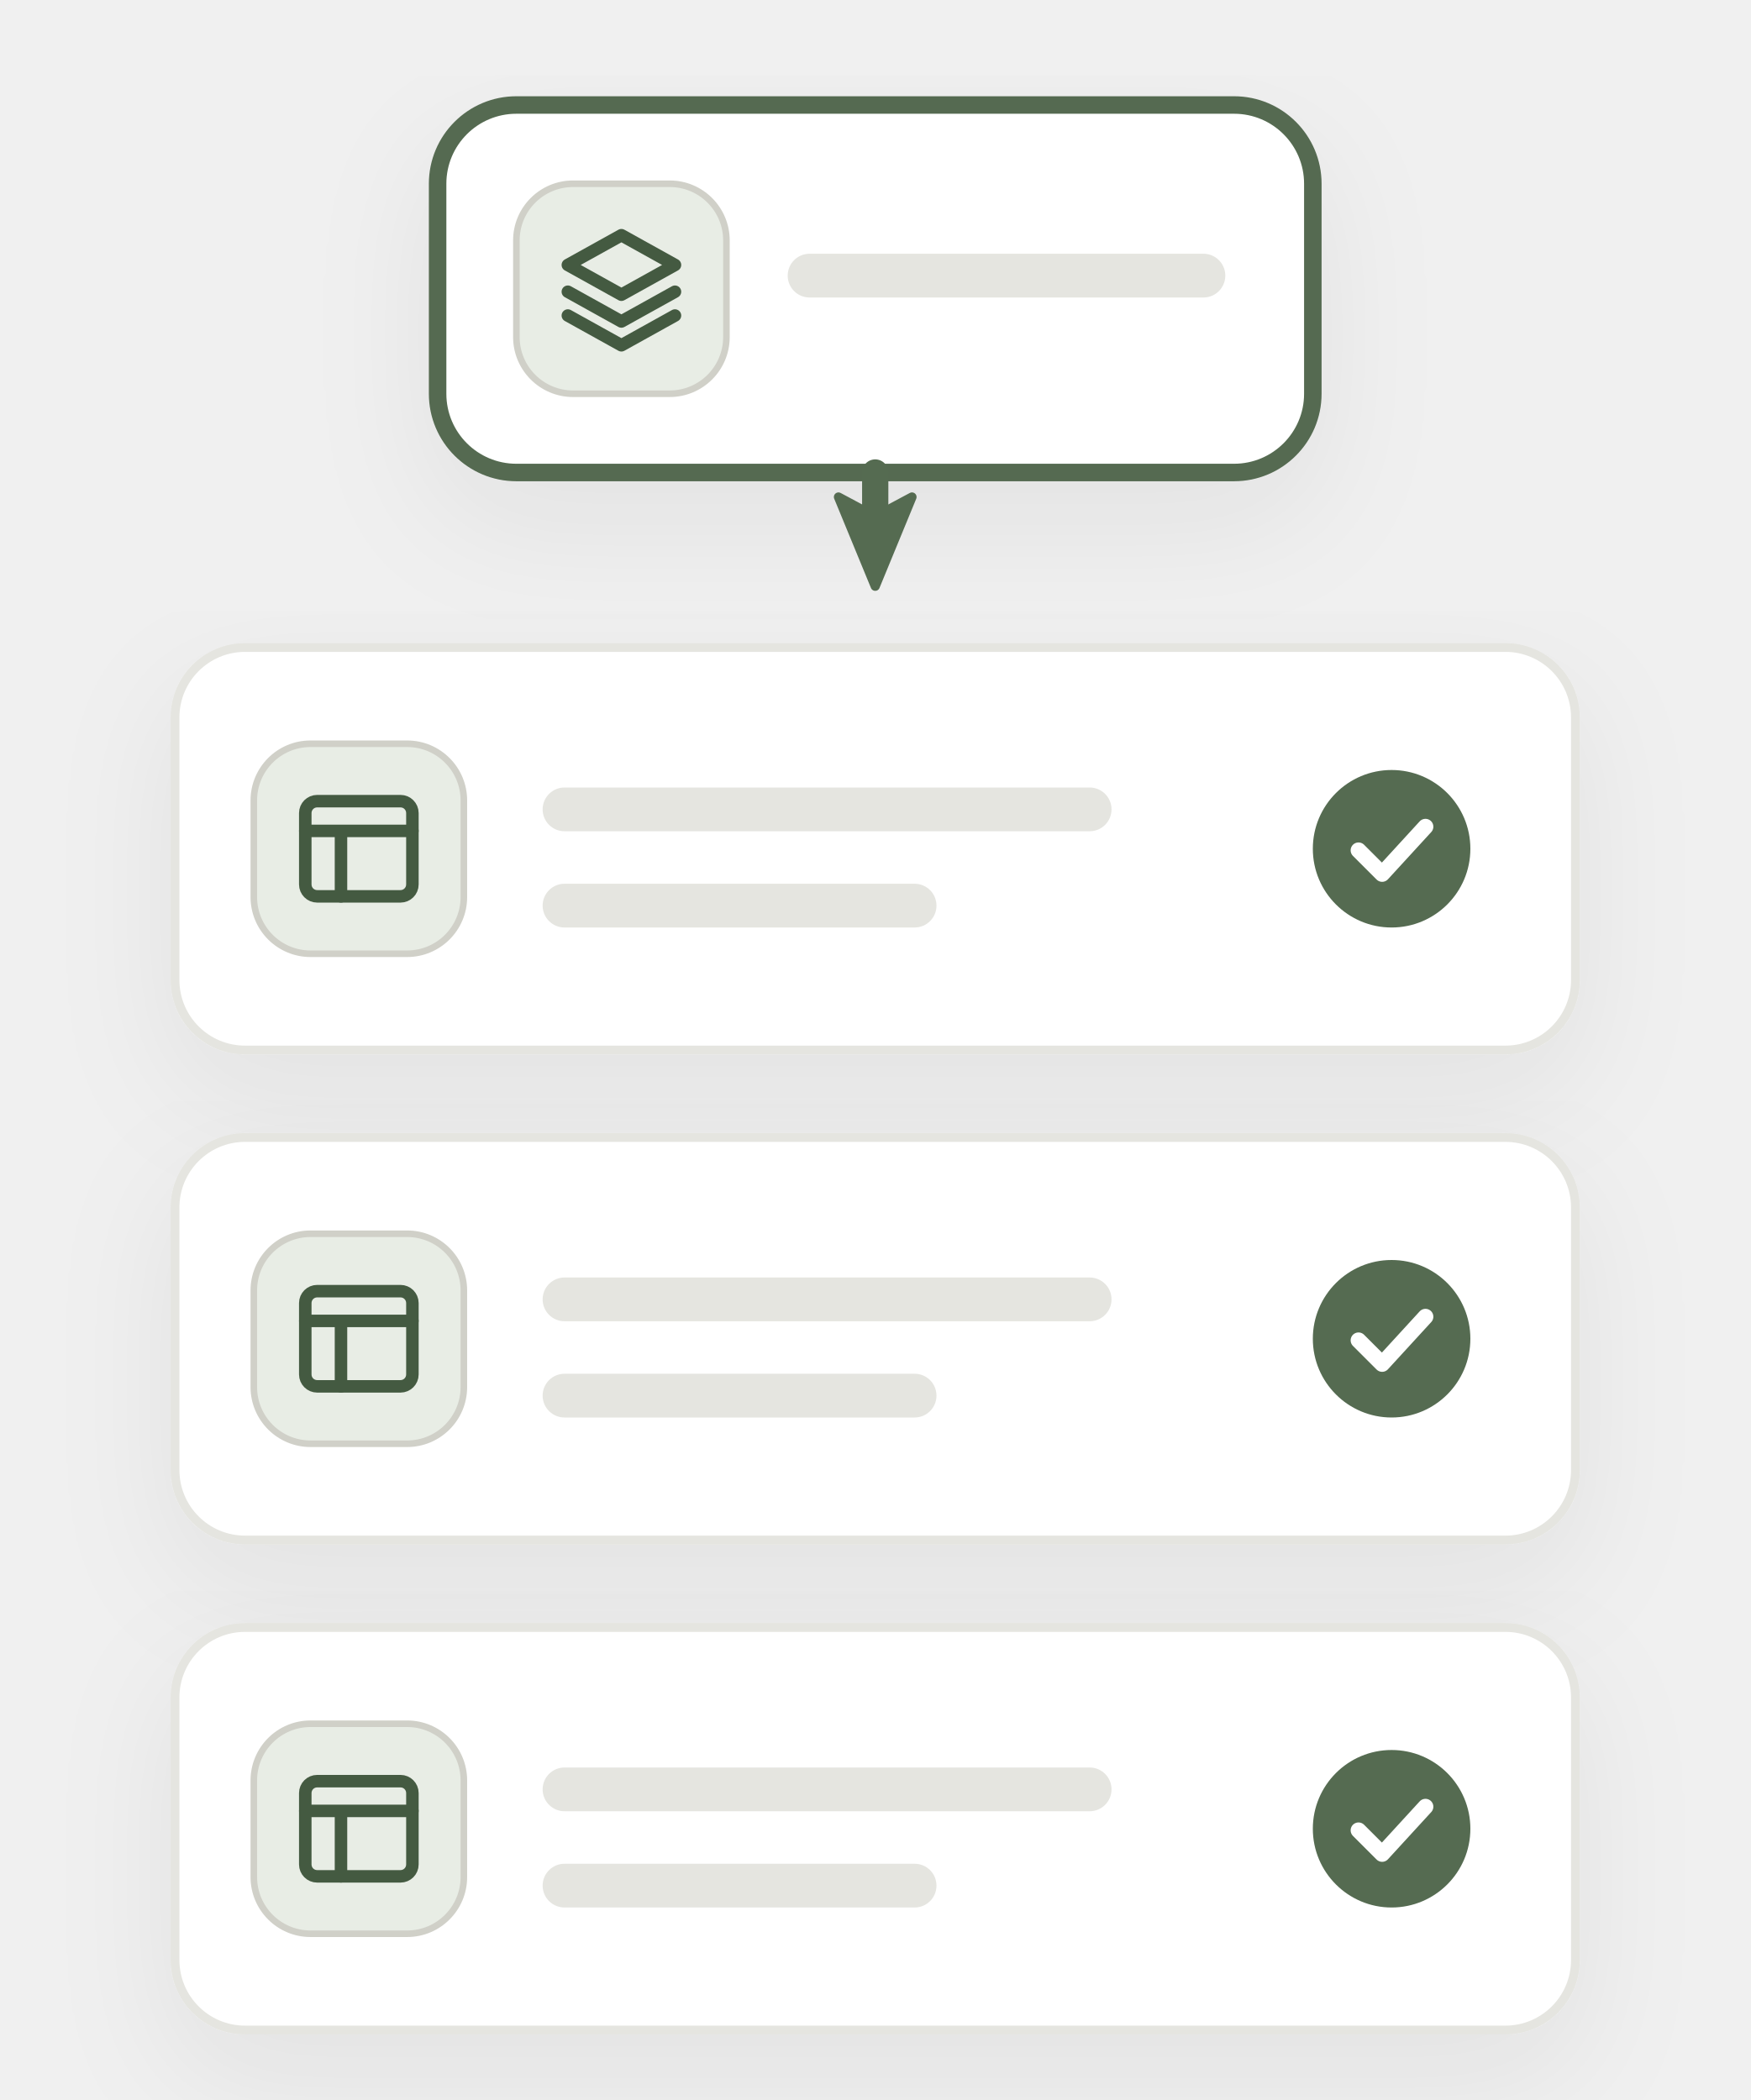
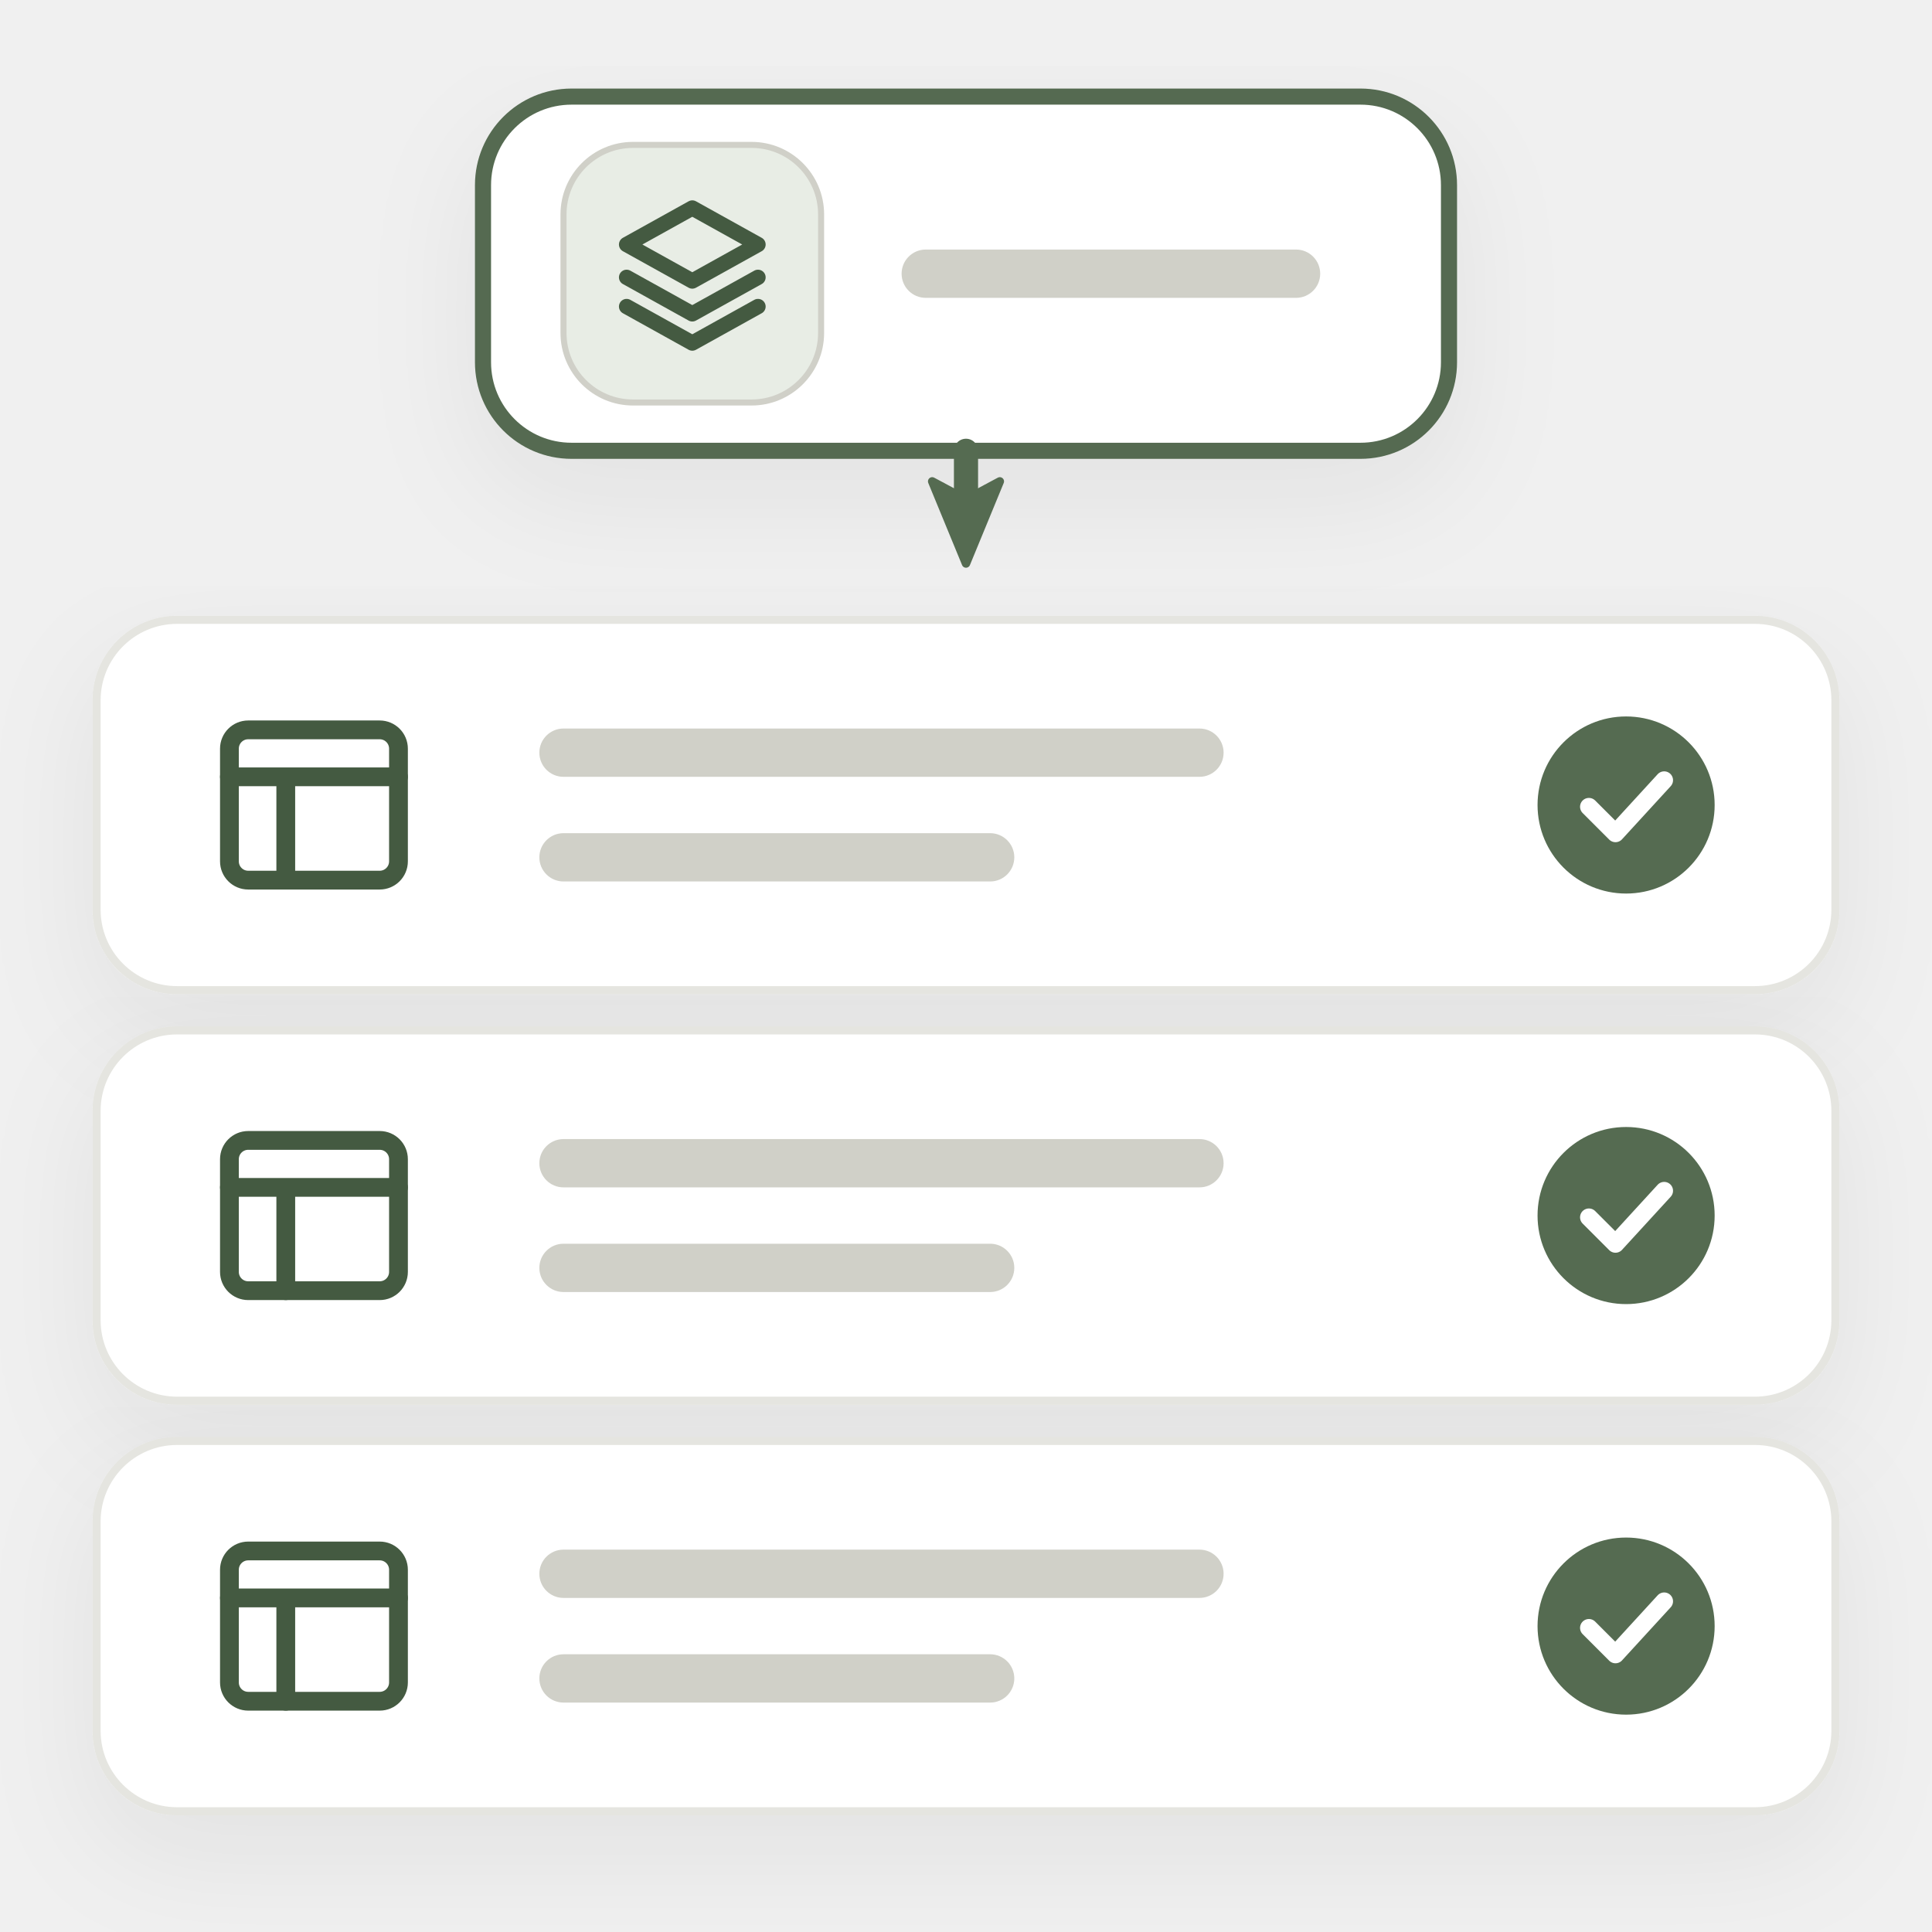
- <svg xmlns="http://www.w3.org/2000/svg" viewBox="0 0 400 480" width="400" height="480">
+ <svg xmlns="http://www.w3.org/2000/svg" viewBox="0 0 480 480" width="480" height="480">
  <defs>
    <filter id="sh" x="-20%" y="-20%" width="140%" height="160%">
      <feDropShadow dx="0" dy="1" stdDeviation="1" flood-color="#252525" flood-opacity="0.05" />
      <feDropShadow dx="0" dy="10" stdDeviation="14" flood-color="#252525" flood-opacity="0.06" />
    </filter>
    <marker id="hn" viewBox="0 0 10 10" refX="8" refY="5" markerWidth="7" markerHeight="7" markerUnits="userSpaceOnUse" orient="auto" overflow="visible">
      <path d="M1 1L8 5 1 9" fill="none" stroke="#5c5f5c" stroke-width="1.9" stroke-linecap="round" stroke-linejoin="round" transform="scale(3) translate(-5.333 -3.333)" />
    </marker>
    <marker id="ha" viewBox="0 0 10 10" refX="8" refY="5" markerWidth="7" markerHeight="7" markerUnits="userSpaceOnUse" orient="auto" overflow="visible">
      <path d="M1 1L8 5 1 9" fill="none" stroke="#556b51" stroke-width="1.9" stroke-linecap="round" stroke-linejoin="round" transform="scale(3) translate(-5.333 -3.333)" />
    </marker>
  </defs>
-   <rect x="100" y="24" width="200" height="84" rx="18" fill="#ffffff" stroke="#556b51" stroke-width="4" filter="url(#sh)" />
-   <rect x="118" y="42" width="48" height="48" rx="12.96" fill="#e8ede5" stroke="#d0d0c8" stroke-width="1.5" />
-   <g transform="translate(125.68 49.68) scale(1.36)" fill="none" stroke="#445a41" stroke-width="2.1" stroke-linecap="round" stroke-linejoin="round" color="#445a41">
+   <rect x="120" y="24" width="240" height="88" rx="22" fill="#ffffff" stroke="#556b51" stroke-width="4" filter="url(#sh)" />
+   <rect x="140" y="36" width="64" height="64" rx="17.28" fill="#e8ede5" stroke="#d0d0c8" stroke-width="1.5" />
+   <g transform="translate(150.24 46.24) scale(1.813333)" fill="none" stroke="#445a41" stroke-width="2.1" stroke-linecap="round" stroke-linejoin="round" color="#445a41">
    <path d="M12 3l9 5-9 5-9-5z" />
    <path d="M3 12.5l9 5 9-5M3 16.5l9 5 9-5" />
  </g>
-   <rect x="180" y="58" width="100" height="10" rx="5" fill="#e5e5e0" />
-   <rect x="40" y="148" width="320" height="92" rx="16" fill="#ffffff" stroke="#e5e5e0" stroke-width="2" filter="url(#sh)" />
-   <rect x="58" y="170" width="48" height="48" rx="12.96" fill="#e8ede5" stroke="#d0d0c8" stroke-width="1.5" />
-   <g transform="translate(65.68 177.68) scale(1.36)" fill="none" stroke="#445a41" stroke-width="2.1" stroke-linecap="round" stroke-linejoin="round" color="#445a41">
+   <rect x="224" y="62" width="104" height="12" rx="6" fill="#d0d0c8" />
+   <rect x="24" y="154" width="432" height="92" rx="20" fill="#ffffff" stroke="#e5e5e0" stroke-width="2" filter="url(#sh)" />
+   <g transform="translate(50 172) scale(2.333333)" fill="none" stroke="#445a41" stroke-width="2" stroke-linecap="round" stroke-linejoin="round" color="#445a41">
    <rect x="3" y="4" width="18" height="16" rx="2" />
    <path d="M3 9h18M9 9v11" />
  </g>
-   <rect x="124" y="180" width="130" height="10" rx="5" fill="#e5e5e0" />
-   <rect x="124" y="202" width="90" height="10" rx="5" fill="#e5e5e0" />
-   <circle cx="318" cy="194" r="18" fill="#556b51" />
-   <path d="M310.44 194.36l5.4 5.4 9.9-10.8" fill="none" stroke="#ffffff" stroke-width="3.6" stroke-linecap="round" stroke-linejoin="round" />
-   <rect x="40" y="260" width="320" height="92" rx="16" fill="#ffffff" stroke="#e5e5e0" stroke-width="2" filter="url(#sh)" />
-   <rect x="58" y="282" width="48" height="48" rx="12.96" fill="#e8ede5" stroke="#d0d0c8" stroke-width="1.5" />
-   <g transform="translate(65.68 289.68) scale(1.36)" fill="none" stroke="#445a41" stroke-width="2.1" stroke-linecap="round" stroke-linejoin="round" color="#445a41">
+   <rect x="134" y="181" width="170" height="12" rx="6" fill="#d0d0c8" />
+   <rect x="134" y="207" width="118" height="12" rx="6" fill="#d0d0c8" />
+   <circle cx="404" cy="200" r="22" fill="#556b51" />
+   <path d="M394.76 200.44l6.6 6.6 12.1-13.2" fill="none" stroke="#ffffff" stroke-width="4.4" stroke-linecap="round" stroke-linejoin="round" />
+   <rect x="24" y="256" width="432" height="92" rx="20" fill="#ffffff" stroke="#e5e5e0" stroke-width="2" filter="url(#sh)" />
+   <g transform="translate(50 274) scale(2.333333)" fill="none" stroke="#445a41" stroke-width="2" stroke-linecap="round" stroke-linejoin="round" color="#445a41">
    <rect x="3" y="4" width="18" height="16" rx="2" />
    <path d="M3 9h18M9 9v11" />
  </g>
-   <rect x="124" y="292" width="130" height="10" rx="5" fill="#e5e5e0" />
-   <rect x="124" y="314" width="90" height="10" rx="5" fill="#e5e5e0" />
-   <circle cx="318" cy="306" r="18" fill="#556b51" />
-   <path d="M310.44 306.36l5.4 5.4 9.9-10.8" fill="none" stroke="#ffffff" stroke-width="3.6" stroke-linecap="round" stroke-linejoin="round" />
-   <rect x="40" y="372" width="320" height="92" rx="16" fill="#ffffff" stroke="#e5e5e0" stroke-width="2" filter="url(#sh)" />
-   <rect x="58" y="394" width="48" height="48" rx="12.96" fill="#e8ede5" stroke="#d0d0c8" stroke-width="1.5" />
-   <g transform="translate(65.68 401.68) scale(1.36)" fill="none" stroke="#445a41" stroke-width="2.1" stroke-linecap="round" stroke-linejoin="round" color="#445a41">
+   <rect x="134" y="283" width="170" height="12" rx="6" fill="#d0d0c8" />
+   <rect x="134" y="309" width="118" height="12" rx="6" fill="#d0d0c8" />
+   <circle cx="404" cy="302" r="22" fill="#556b51" />
+   <path d="M394.76 302.44l6.6 6.6 12.1-13.2" fill="none" stroke="#ffffff" stroke-width="4.4" stroke-linecap="round" stroke-linejoin="round" />
+   <rect x="24" y="358" width="432" height="92" rx="20" fill="#ffffff" stroke="#e5e5e0" stroke-width="2" filter="url(#sh)" />
+   <g transform="translate(50 376) scale(2.333333)" fill="none" stroke="#445a41" stroke-width="2" stroke-linecap="round" stroke-linejoin="round" color="#445a41">
    <rect x="3" y="4" width="18" height="16" rx="2" />
    <path d="M3 9h18M9 9v11" />
  </g>
-   <rect x="124" y="404" width="130" height="10" rx="5" fill="#e5e5e0" />
-   <rect x="124" y="426" width="90" height="10" rx="5" fill="#e5e5e0" />
-   <circle cx="318" cy="418" r="18" fill="#556b51" />
-   <path d="M310.44 418.36l5.4 5.4 9.9-10.8" fill="none" stroke="#ffffff" stroke-width="3.6" stroke-linecap="round" stroke-linejoin="round" />
-   <path d="M200 108L200 117.2" fill="none" stroke="#556b51" stroke-width="6" stroke-linecap="round" stroke-linejoin="round" />
-   <path d="M200 134L191.6 113.6L200 118.09L208.4 113.6Z" fill="#556b51" stroke="#556b51" stroke-width="2.1" stroke-linejoin="round" />
+   <rect x="134" y="385" width="170" height="12" rx="6" fill="#d0d0c8" />
+   <rect x="134" y="411" width="118" height="12" rx="6" fill="#d0d0c8" />
+   <circle cx="404" cy="404" r="22" fill="#556b51" />
+   <path d="M394.76 404.44l6.6 6.6 12.1-13.2" fill="none" stroke="#ffffff" stroke-width="4.4" stroke-linecap="round" stroke-linejoin="round" />
+   <path d="M240 112L240 123.2" fill="none" stroke="#556b51" stroke-width="6" stroke-linecap="round" stroke-linejoin="round" />
+   <path d="M240 140L231.6 119.6L240 124.09L248.4 119.6Z" fill="#556b51" stroke="#556b51" stroke-width="2.1" stroke-linejoin="round" />
</svg>
